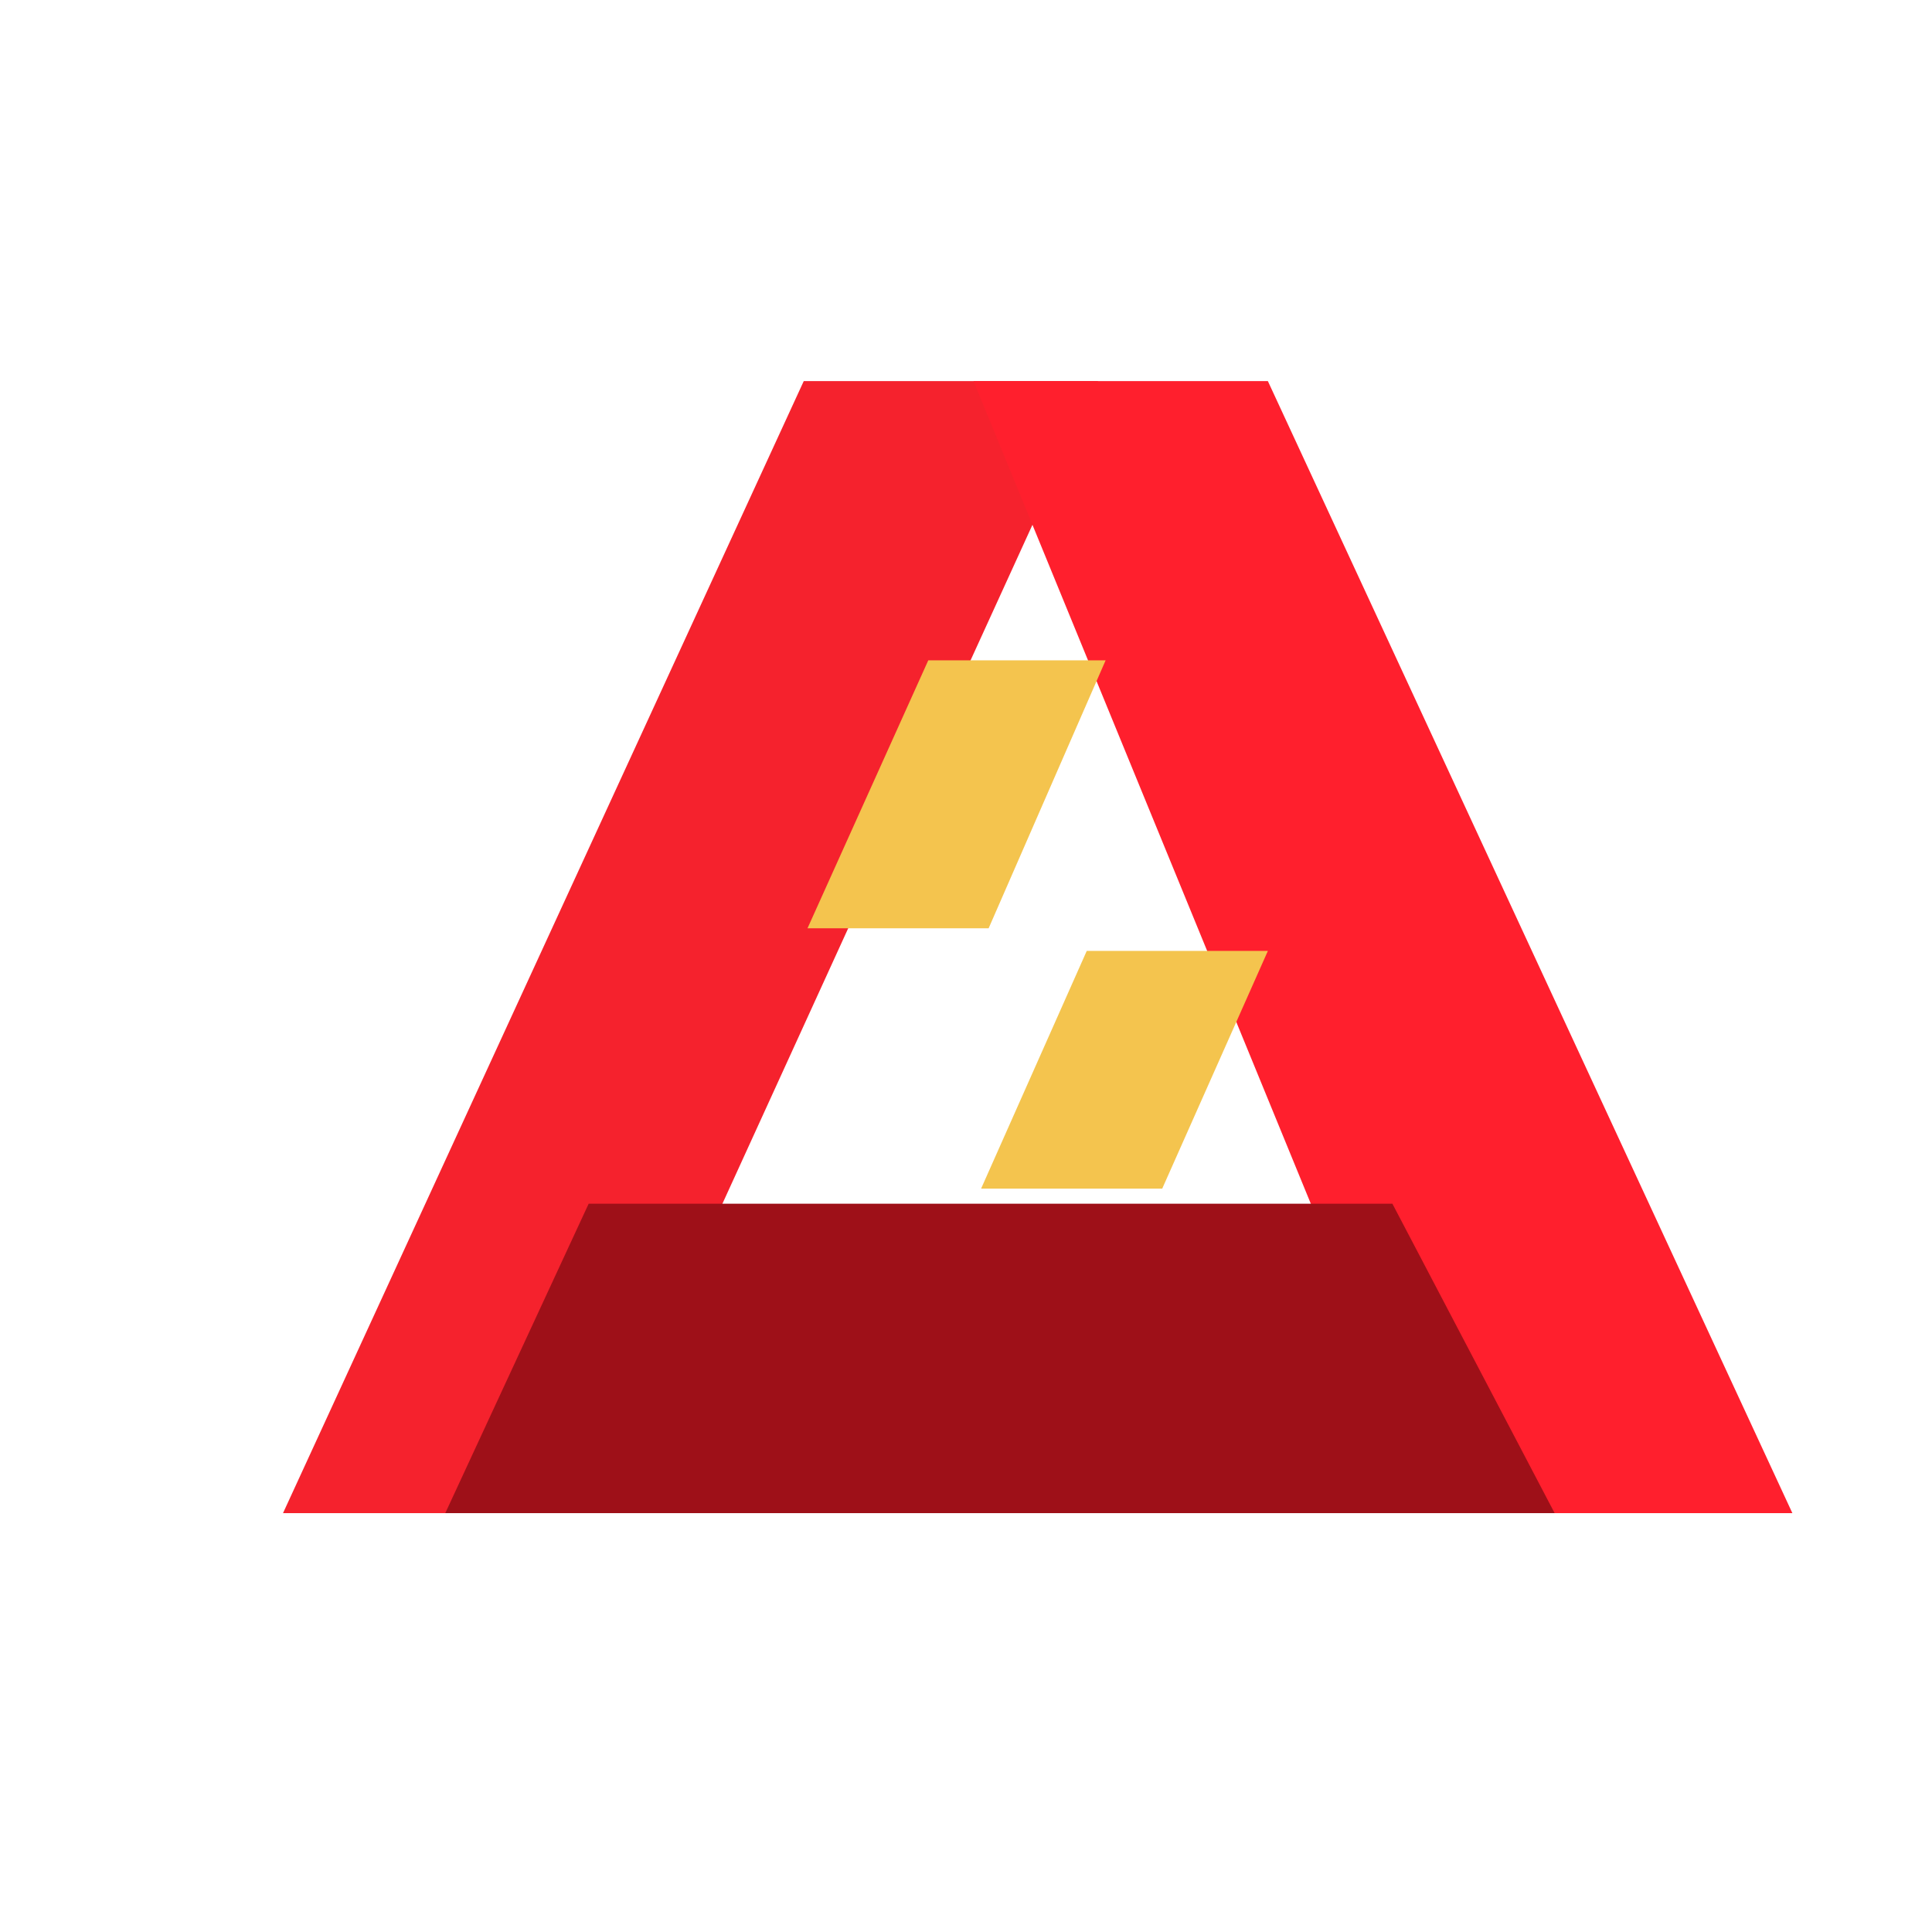
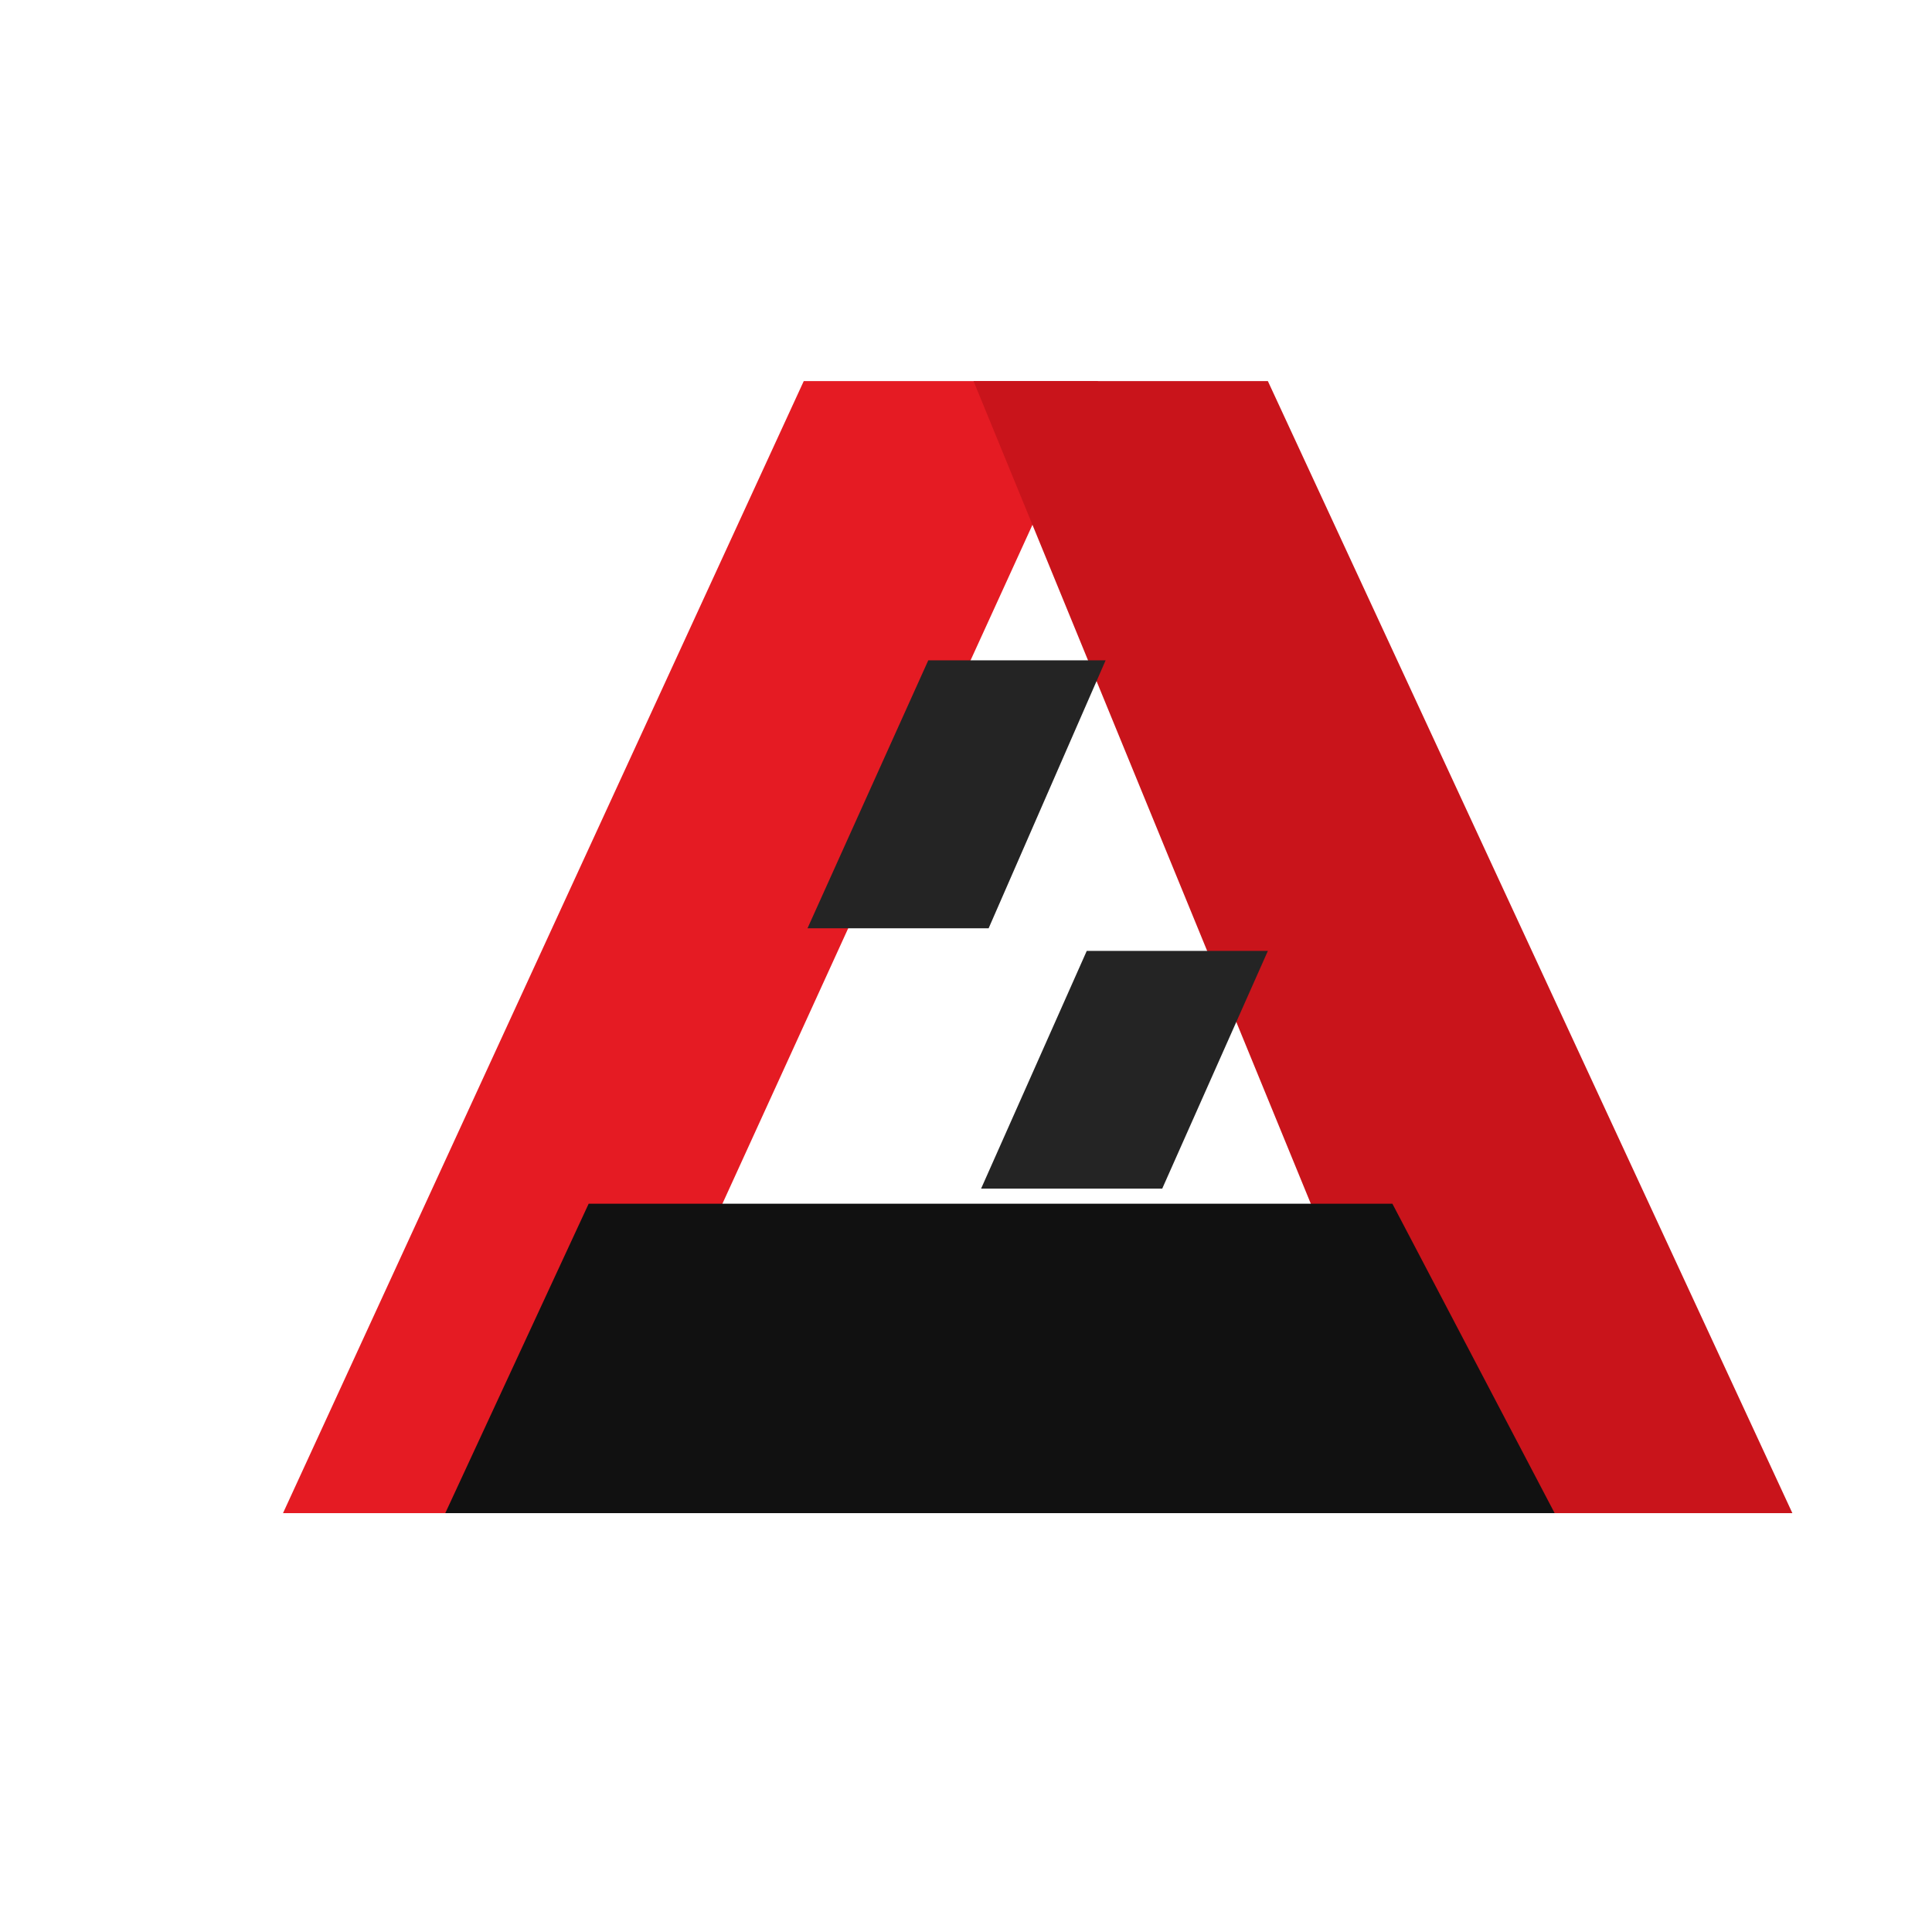
<svg xmlns="http://www.w3.org/2000/svg" viewBox="0 0 512 512" role="img" aria-labelledby="title desc">
-   <path d="M75 401 213 101h78L154 401Z" fill="#F5222D" />
-   <path d="M258 101h78l139 300h-94Z" fill="#FF1F2D" />
-   <path d="M156 319h213l43 82H118Z" fill="#9E1018" />
-   <path d="M246 175 214 246h48l31-71Z" fill="#F4C44E" />
-   <path d="M288 252 260 315h48l28-63Z" fill="#F4C44E" />
+   <path d="M75 401 213 101h78L154 401Z" fill="#E51B23" />
+   <path d="M258 101h78l139 300h-94Z" fill="#C9141B" />
+   <path d="M156 319h213l43 82H118Z" fill="#111111" />
+   <path d="M246 175 214 246h48l31-71Z" fill="#242424" />
+   <path d="M288 252 260 315h48l28-63Z" fill="#242424" />
</svg>
